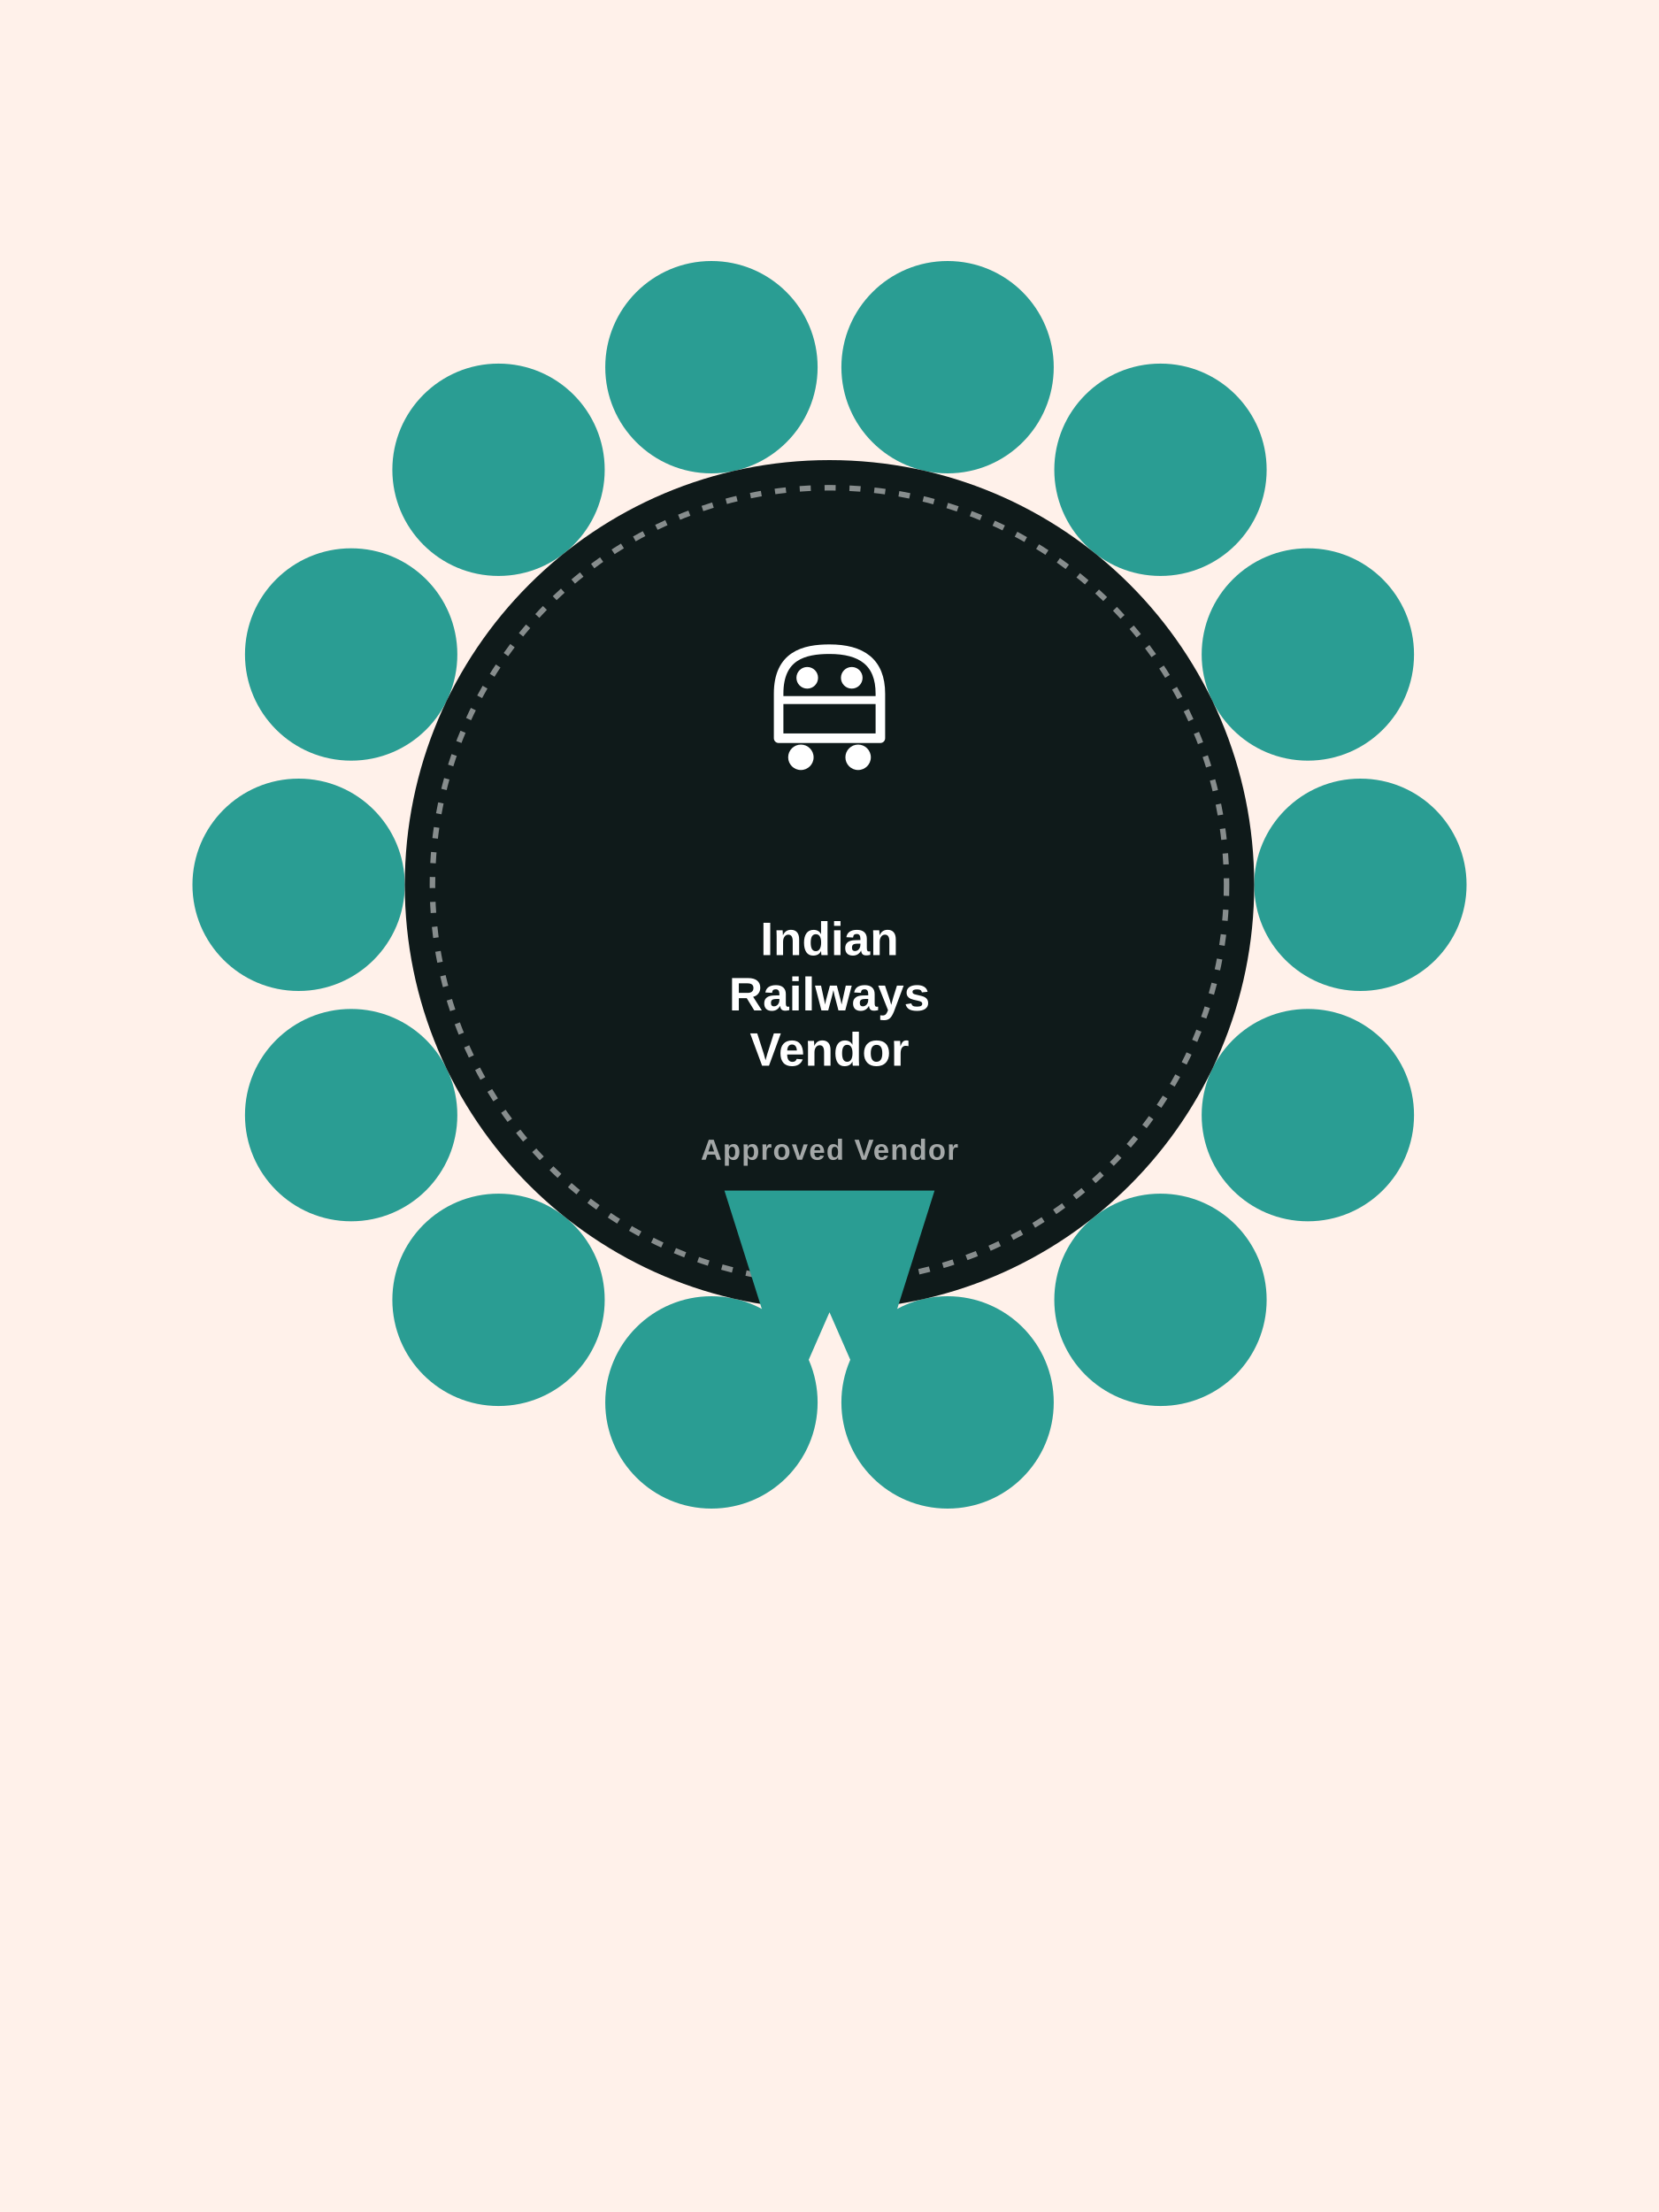
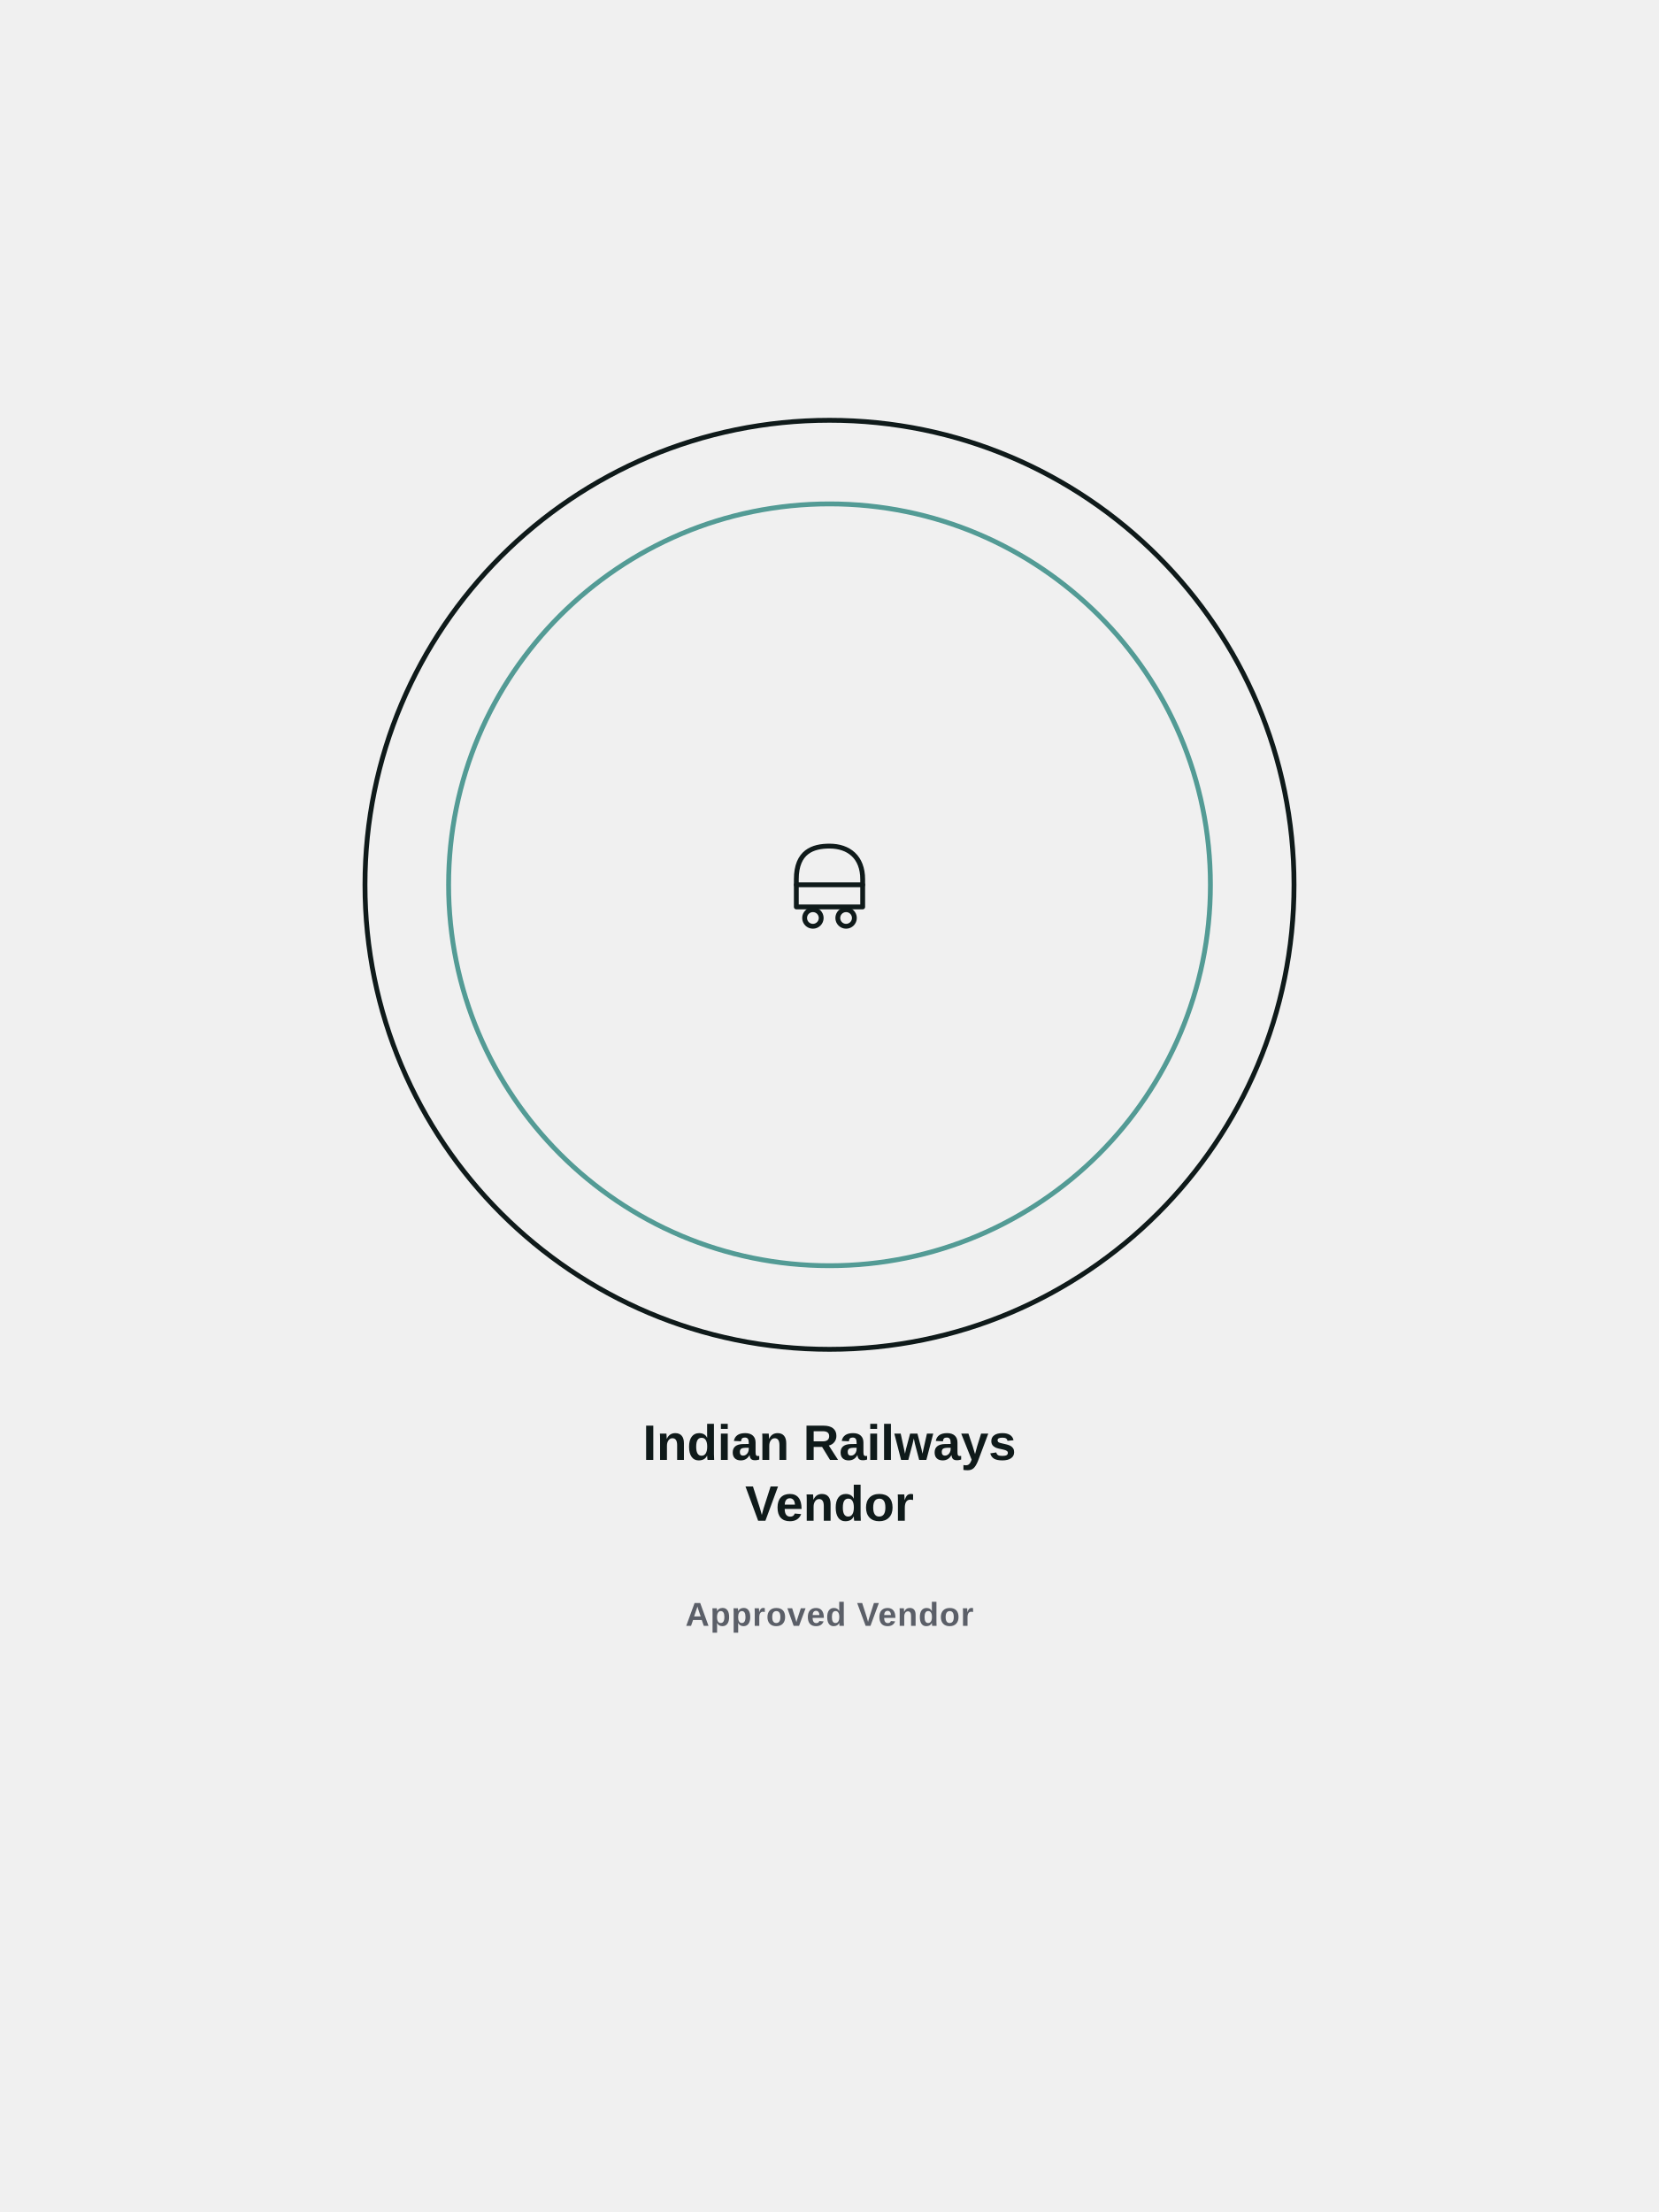
<svg xmlns="http://www.w3.org/2000/svg" width="600" height="800" viewBox="0 0 600 800">
-   <rect width="600" height="800" fill="#FFF1EA" />
-   <circle cx="492.0" cy="320.0" r="38.4" fill="#2A9D93" />
-   <circle cx="473.0" cy="403.3" r="38.4" fill="#2A9D93" />
-   <circle cx="419.7" cy="470.1" r="38.4" fill="#2A9D93" />
-   <circle cx="342.7" cy="507.2" r="38.4" fill="#2A9D93" />
-   <circle cx="257.3" cy="507.2" r="38.4" fill="#2A9D93" />
-   <circle cx="180.3" cy="470.1" r="38.4" fill="#2A9D93" />
-   <circle cx="127.0" cy="403.3" r="38.4" fill="#2A9D93" />
-   <circle cx="108.0" cy="320.0" r="38.4" fill="#2A9D93" />
-   <circle cx="127.0" cy="236.7" r="38.4" fill="#2A9D93" />
-   <circle cx="180.3" cy="169.9" r="38.4" fill="#2A9D93" />
-   <circle cx="257.3" cy="132.8" r="38.4" fill="#2A9D93" />
-   <circle cx="342.7" cy="132.8" r="38.4" fill="#2A9D93" />
-   <circle cx="419.7" cy="169.9" r="38.4" fill="#2A9D93" />
-   <circle cx="473.0" cy="236.7" r="38.4" fill="#2A9D93" />
-   <circle cx="300" cy="320" r="153.6" fill="#0F1A1A" />
-   <circle cx="300" cy="320" r="143.6" fill="none" stroke="#FFFFFF" stroke-width="2" stroke-dasharray="4 5" opacity="0.5" />
-   <g transform="translate(300 255.488) scale(1.15)">
-     <g>
-       <path d="M-16 -4 C-16 -16 -8 -18 0 -18 C10 -18 16 -14 16 -4 V10 H-16 Z" fill="none" stroke="#FFFFFF" stroke-width="3" stroke-linejoin="round" />
-       <line x1="-16" y1="-2" x2="16" y2="-2" stroke="#FFFFFF" stroke-width="2.5" />
-       <circle cx="-7" cy="-9" r="3.4" fill="#FFFFFF" />
-       <circle cx="7" cy="-9" r="3.4" fill="#FFFFFF" />
-       <circle cx="-9" cy="16" r="4" fill="#FFFFFF" />
-       <circle cx="9" cy="16" r="4" fill="#FFFFFF" />
+   <g fill="none" stroke="#0F1A1A" stroke-width="1.75" stroke-linecap="round" stroke-linejoin="round" opacity="1">
+     <circle cx="300" cy="320" r="168" />
+   </g>
+   <g fill="none" stroke="#0F766E" stroke-width="1.75" stroke-linecap="round" stroke-linejoin="round" opacity="0.7">
+     <circle cx="300" cy="320" r="137.76" />
+   </g>
+   <g fill="none" stroke="#0F1A1A" stroke-width="1.75" stroke-linecap="round" stroke-linejoin="round" opacity="1">
+     <g transform="translate(300 320)">
+       <path d="M-12 -2 C-12 -12 -6 -14 0 -14 C7 -14 12 -10 12 -2 V8 H-12 Z" />
+       <path d="M-12 0 H12" />
+       <circle cx="-6" cy="12" r="3" />
+       <circle cx="6" cy="12" r="3" />
    </g>
  </g>
-   <text x="300" y="345.432" text-anchor="middle" font-family="Arial, sans-serif" font-size="17" font-weight="700" fill="#FFFFFF">Indian</text>
-   <text x="300" y="365.432" text-anchor="middle" font-family="Arial, sans-serif" font-size="17" font-weight="700" fill="#FFFFFF">Railways</text>
-   <text x="300" y="385.432" text-anchor="middle" font-family="Arial, sans-serif" font-size="17" font-weight="700" fill="#FFFFFF">Vendor</text>
-   <text x="300" y="419.432" text-anchor="middle" font-family="Arial, sans-serif" font-size="10.5" font-weight="600" fill="#FFFFFF" opacity="0.62" letter-spacing="0.4">Approved Vendor</text>
-   <path d="M262 430.592 L286 506.592 L300 474.592 L314 506.592 L338 430.592 Z" fill="#2A9D93" />
+   <text x="300" y="528" text-anchor="middle" font-family="Arial, sans-serif" font-size="18" font-weight="700" fill="#0F1A1A">Indian Railways</text>
+   <text x="300" y="550" text-anchor="middle" font-family="Arial, sans-serif" font-size="18" font-weight="700" fill="#0F1A1A">Vendor</text>
+   <text x="300" y="588" text-anchor="middle" font-family="Arial, sans-serif" font-size="12" font-weight="600" fill="#5B5F68" letter-spacing="0.3">Approved Vendor</text>
</svg>
